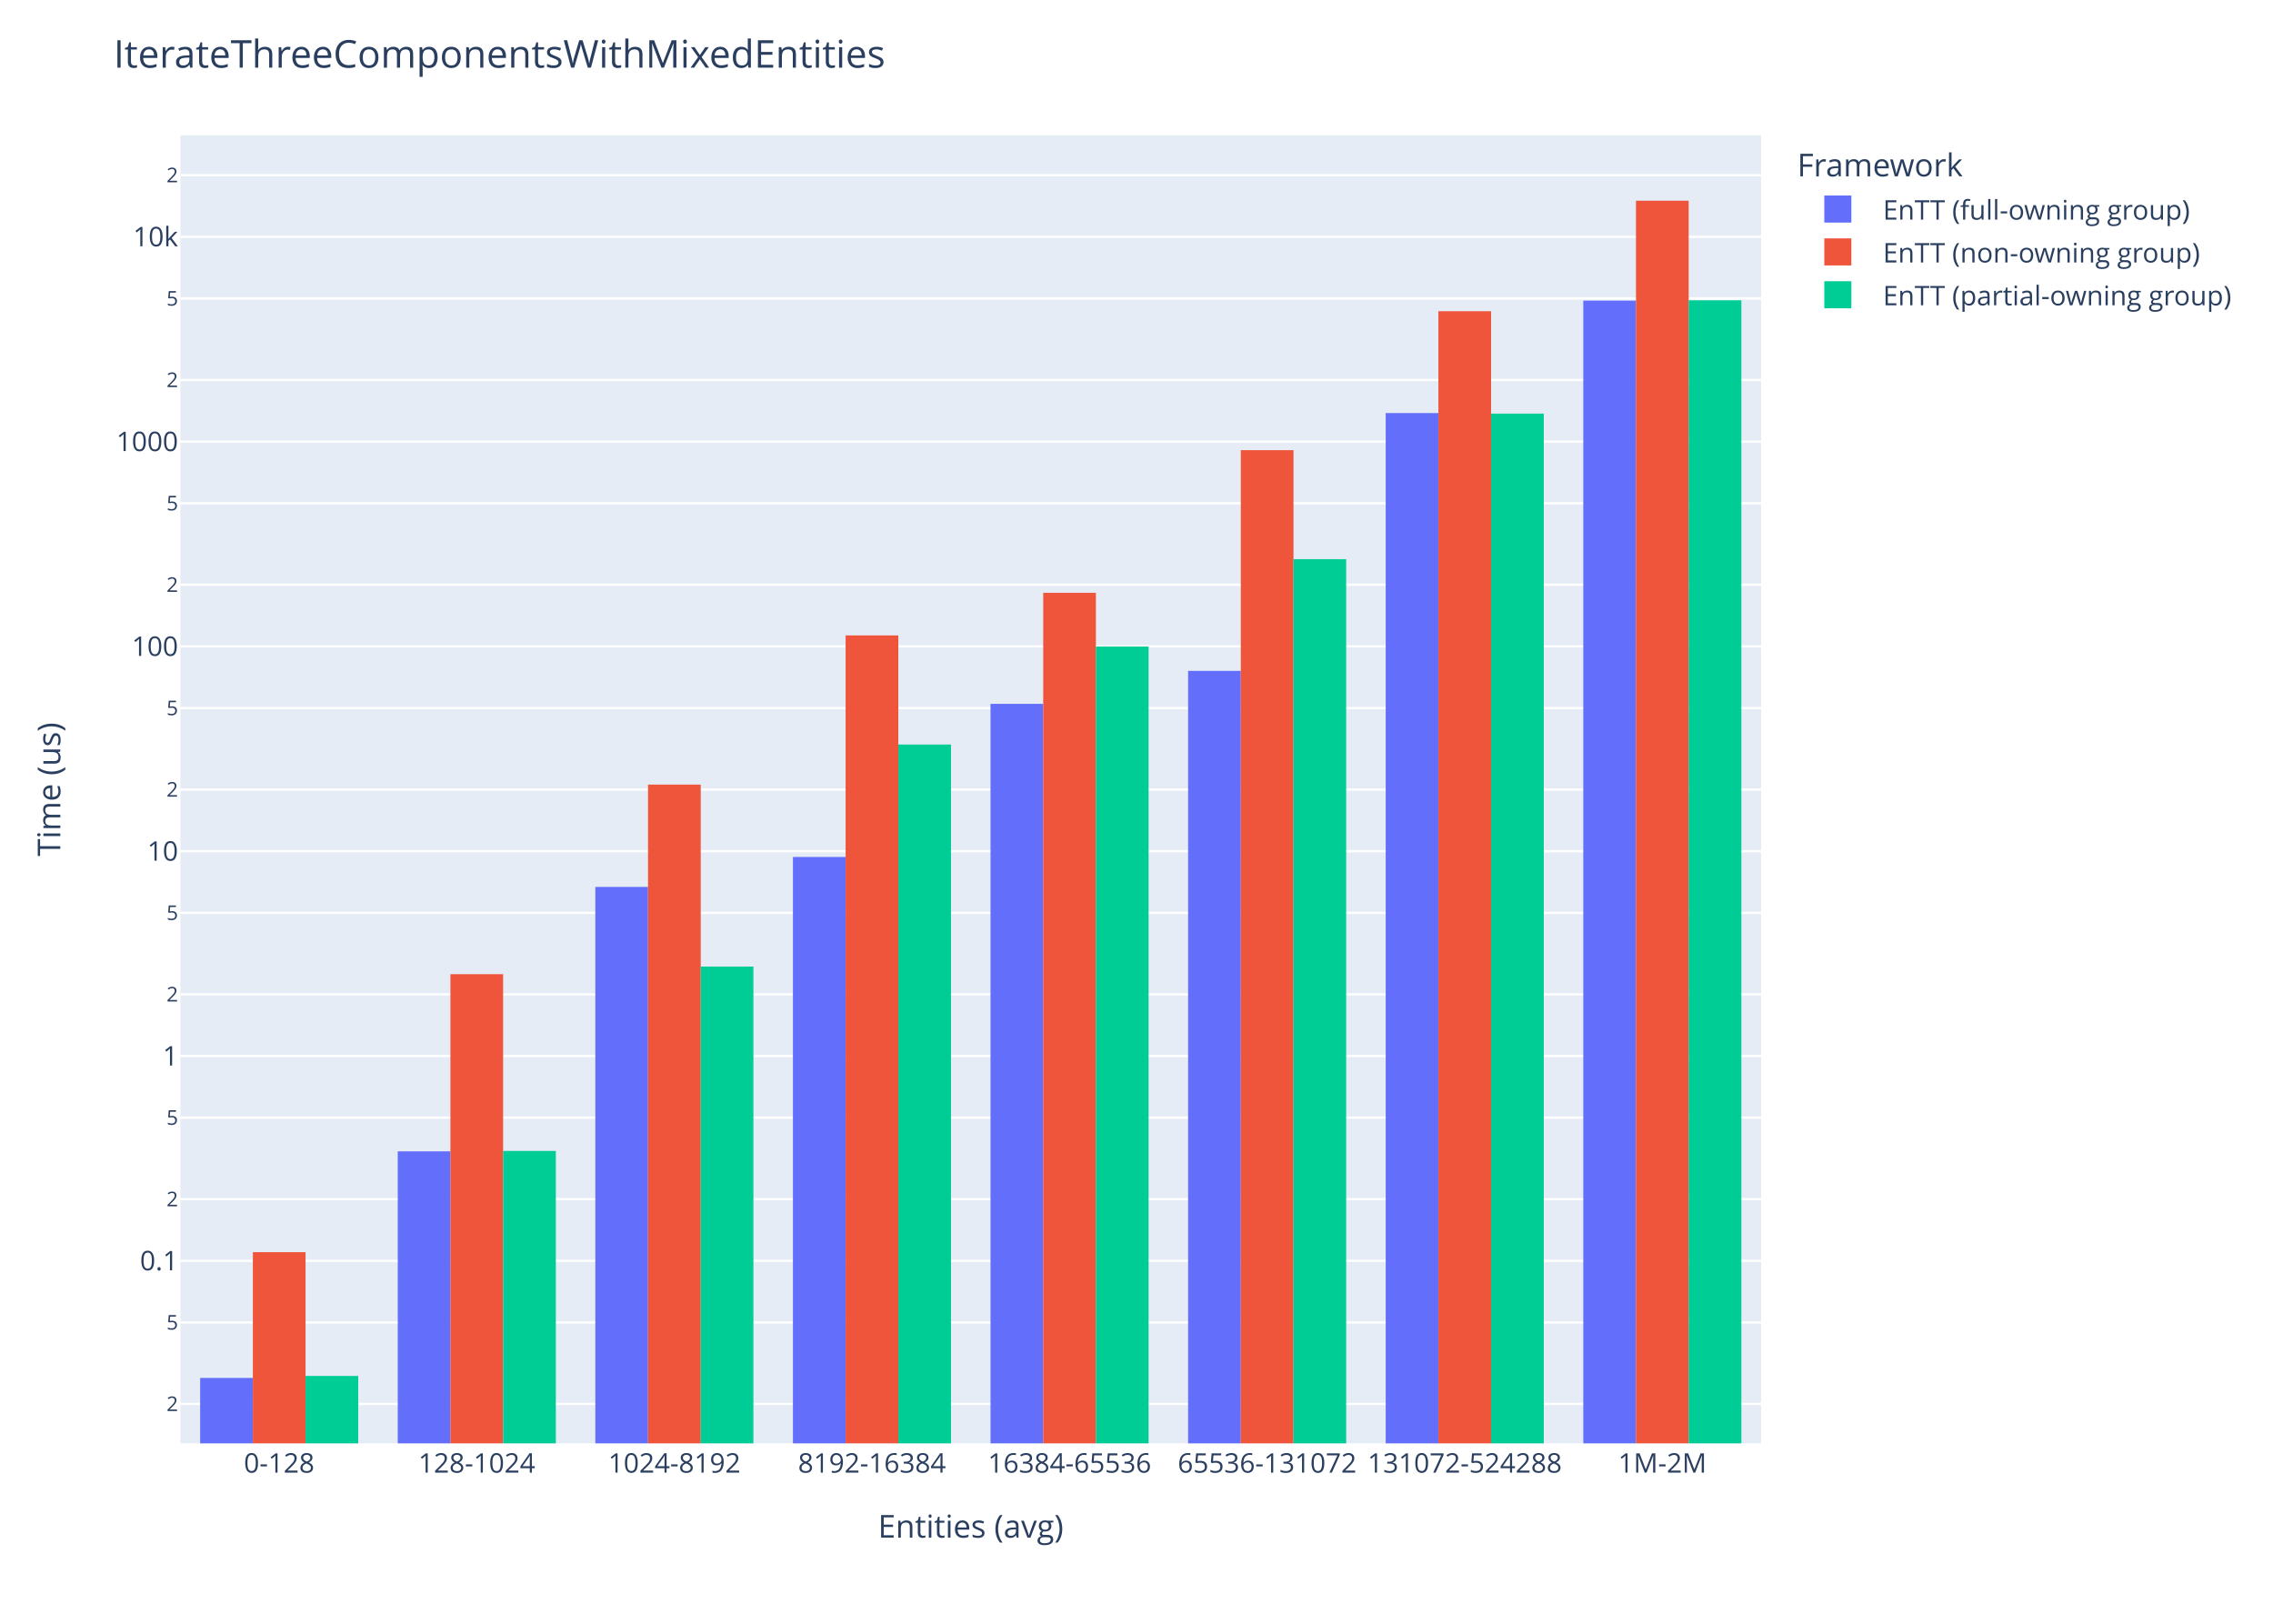
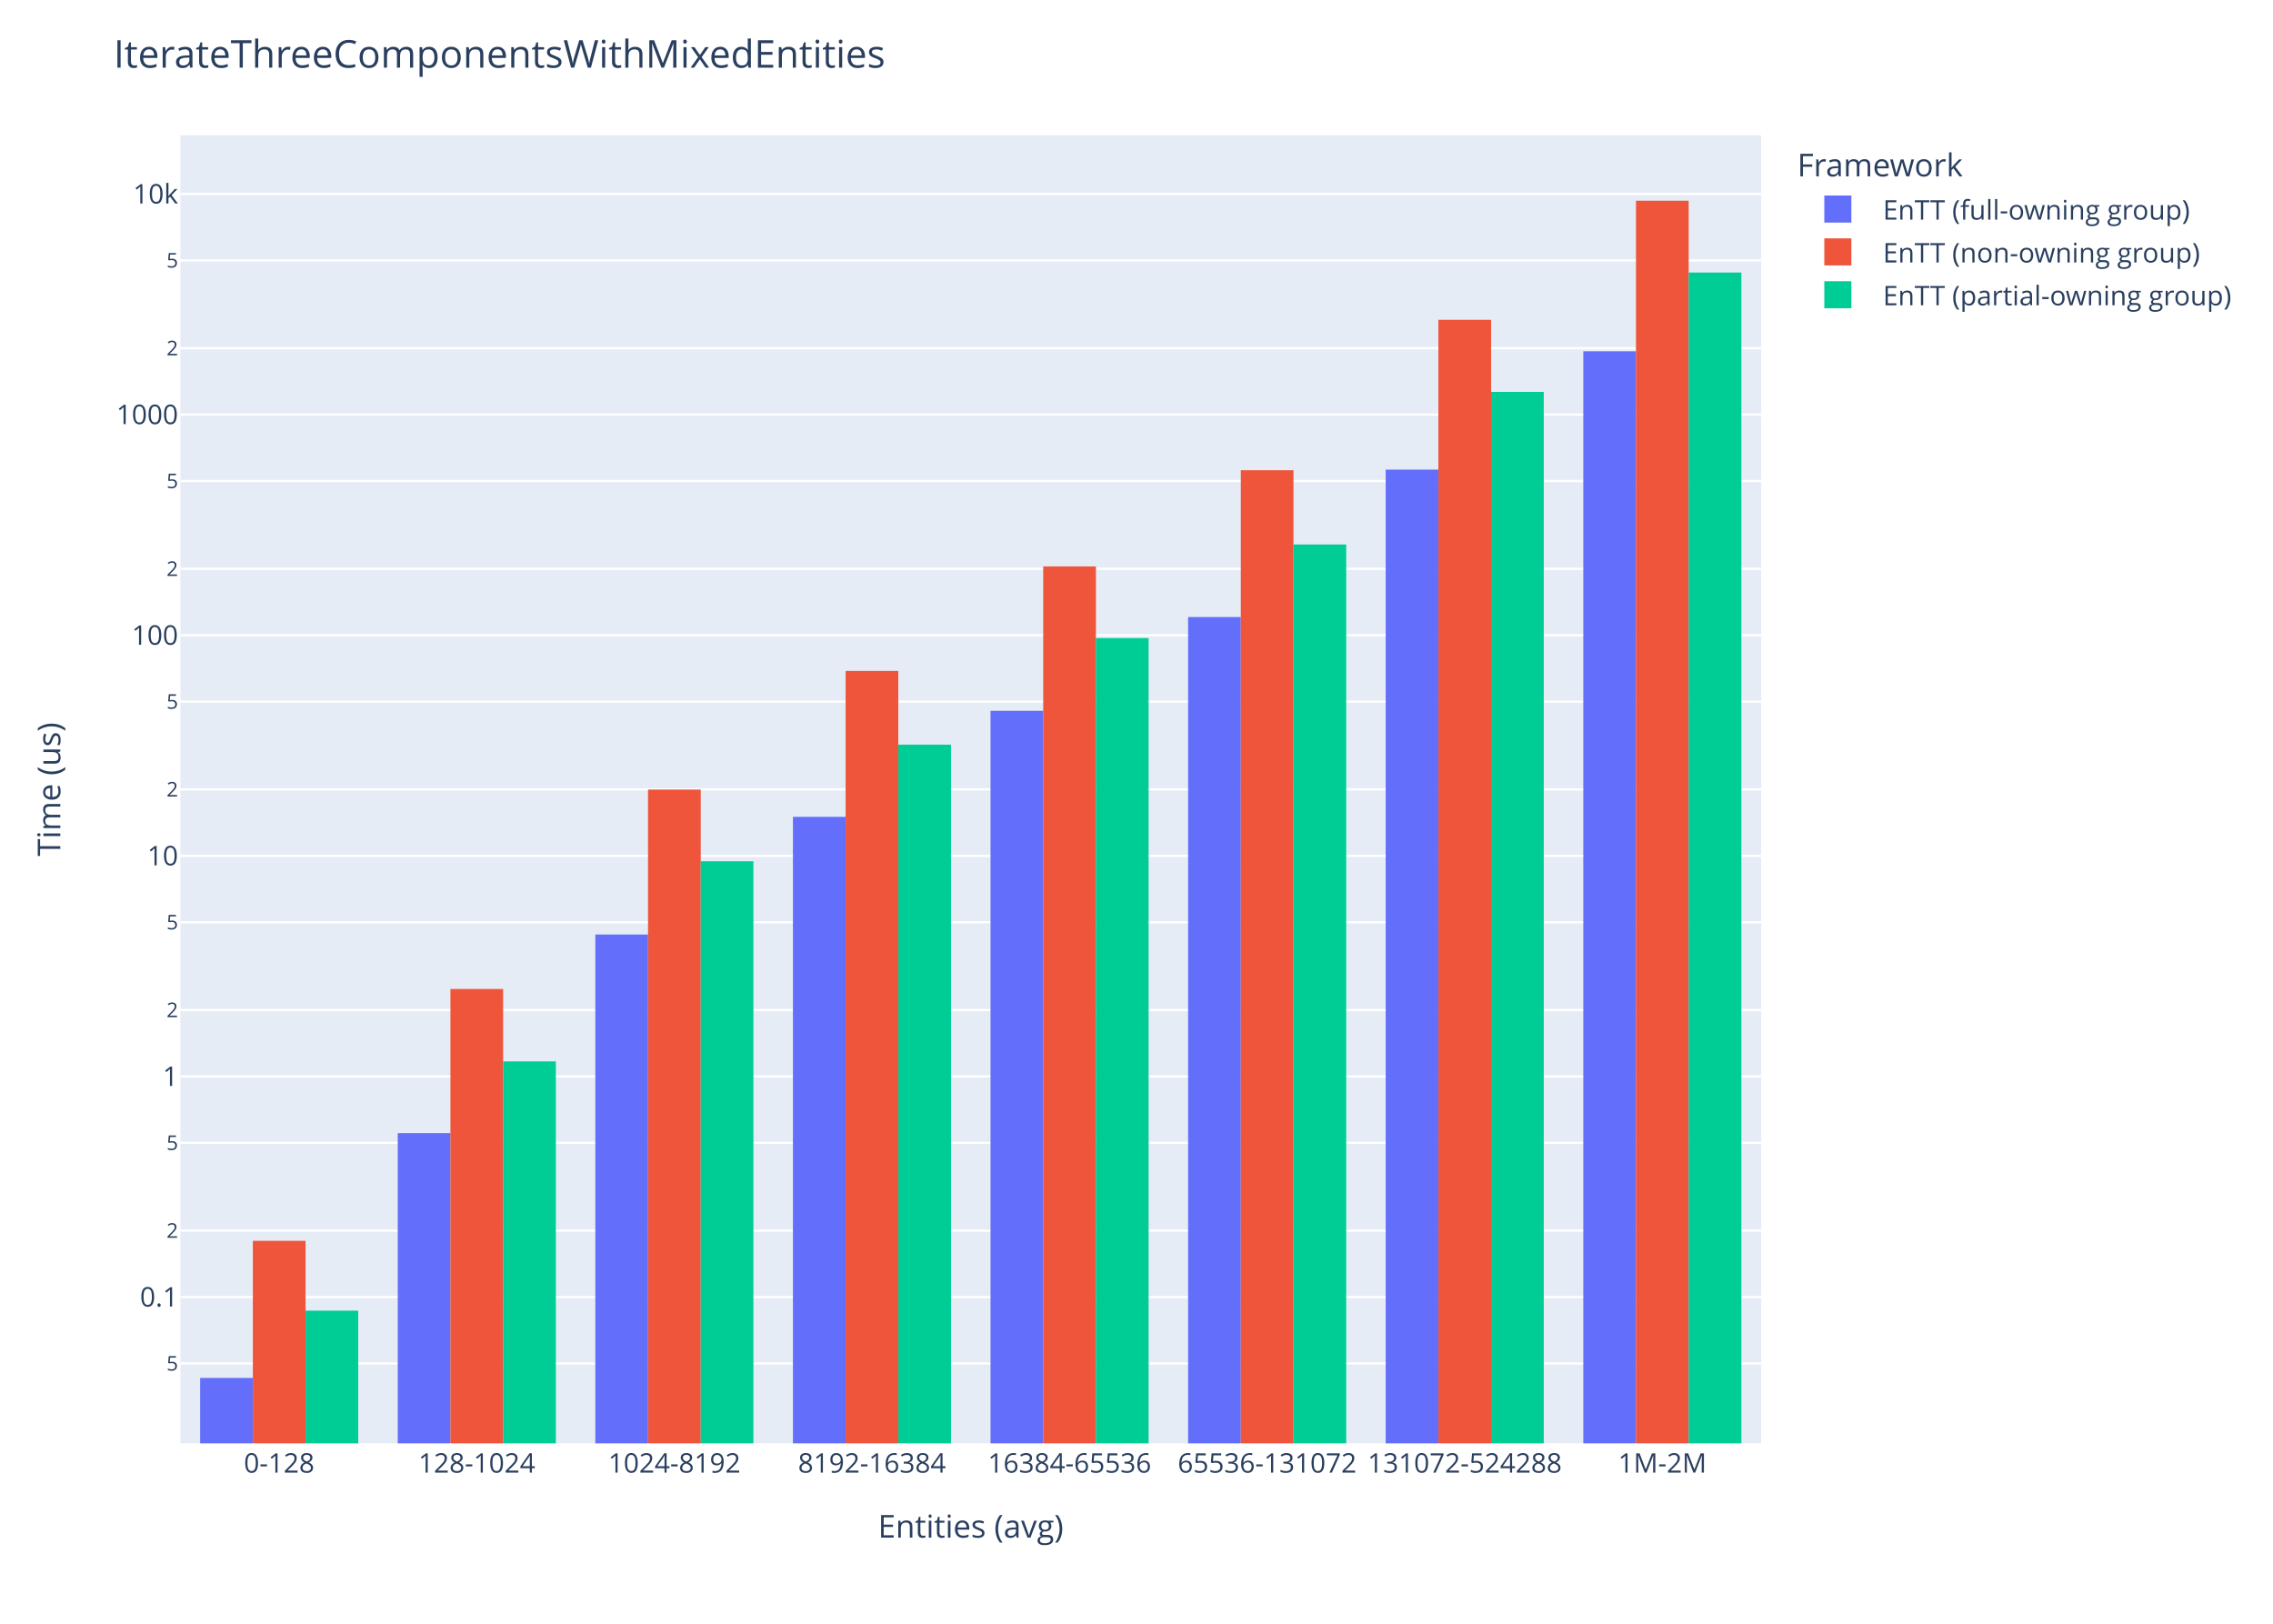
<svg xmlns="http://www.w3.org/2000/svg" class="main-svg" width="1008" height="720" style="" viewBox="0 0 1008 720">
  <rect x="0" y="0" width="1008" height="720" style="fill: rgb(255, 255, 255); fill-opacity: 1;" />
-   <defs id="defs-e907e0">
+   <defs id="defs-be666b">
    <g class="clips">
-       <clipPath id="clipe907e0xyplot" class="plotclip">
+       <clipPath id="clipbe666bxyplot" class="plotclip">
        <rect width="701" height="580" />
      </clipPath>
-       <clipPath class="axesclip" id="clipe907e0x">
+       <clipPath class="axesclip" id="clipbe666bx">
        <rect x="80" y="0" width="701" height="720" />
      </clipPath>
-       <clipPath class="axesclip" id="clipe907e0y">
+       <clipPath class="axesclip" id="clipbe666by">
        <rect x="0" y="60" width="1008" height="580" />
      </clipPath>
-       <clipPath class="axesclip" id="clipe907e0xy">
+       <clipPath class="axesclip" id="clipbe666bxy">
        <rect x="80" y="60" width="701" height="580" />
      </clipPath>
    </g>
    <g class="gradients" />
    <g class="patterns" />
  </defs>
  <g class="bglayer">
    <rect class="bg" x="80" y="60" width="701" height="580" style="fill: rgb(229, 236, 246); fill-opacity: 1; stroke-width: 0;" />
  </g>
  <g class="layer-below">
    <g class="imagelayer" />
    <g class="shapelayer" />
  </g>
  <g class="cartesianlayer">
    <g class="subplot xy">
      <g class="layer-subplot">
        <g class="shapelayer" />
        <g class="imagelayer" />
      </g>
      <g class="minor-gridlayer">
        <g class="x" />
        <g class="y" />
      </g>
      <g class="gridlayer">
        <g class="x" />
        <g class="y">
-           <path class="ygrid crisp" transform="translate(0,622.54)" d="M80,0h701" style="stroke: rgb(255, 255, 255); stroke-opacity: 1; stroke-width: 1px;" />
-           <path class="ygrid crisp" transform="translate(0,586.41)" d="M80,0h701" style="stroke: rgb(255, 255, 255); stroke-opacity: 1; stroke-width: 1px;" />
-           <path class="ygrid crisp" transform="translate(0,559.07)" d="M80,0h701" style="stroke: rgb(255, 255, 255); stroke-opacity: 1; stroke-width: 1px;" />
-           <path class="ygrid crisp" transform="translate(0,531.73)" d="M80,0h701" style="stroke: rgb(255, 255, 255); stroke-opacity: 1; stroke-width: 1px;" />
-           <path class="ygrid crisp" transform="translate(0,495.59)" d="M80,0h701" style="stroke: rgb(255, 255, 255); stroke-opacity: 1; stroke-width: 1px;" />
-           <path class="ygrid crisp" transform="translate(0,468.26)" d="M80,0h701" style="stroke: rgb(255, 255, 255); stroke-opacity: 1; stroke-width: 1px;" />
-           <path class="ygrid crisp" transform="translate(0,440.92)" d="M80,0h701" style="stroke: rgb(255, 255, 255); stroke-opacity: 1; stroke-width: 1px;" />
-           <path class="ygrid crisp" transform="translate(0,404.78)" d="M80,0h701" style="stroke: rgb(255, 255, 255); stroke-opacity: 1; stroke-width: 1px;" />
-           <path class="ygrid crisp" transform="translate(0,377.44)" d="M80,0h701" style="stroke: rgb(255, 255, 255); stroke-opacity: 1; stroke-width: 1px;" />
-           <path class="ygrid crisp" transform="translate(0,350.11)" d="M80,0h701" style="stroke: rgb(255, 255, 255); stroke-opacity: 1; stroke-width: 1px;" />
-           <path class="ygrid crisp" transform="translate(0,313.97)" d="M80,0h701" style="stroke: rgb(255, 255, 255); stroke-opacity: 1; stroke-width: 1px;" />
-           <path class="ygrid crisp" transform="translate(0,286.63)" d="M80,0h701" style="stroke: rgb(255, 255, 255); stroke-opacity: 1; stroke-width: 1px;" />
-           <path class="ygrid crisp" transform="translate(0,259.3)" d="M80,0h701" style="stroke: rgb(255, 255, 255); stroke-opacity: 1; stroke-width: 1px;" />
-           <path class="ygrid crisp" transform="translate(0,223.16)" d="M80,0h701" style="stroke: rgb(255, 255, 255); stroke-opacity: 1; stroke-width: 1px;" />
-           <path class="ygrid crisp" transform="translate(0,195.82)" d="M80,0h701" style="stroke: rgb(255, 255, 255); stroke-opacity: 1; stroke-width: 1px;" />
-           <path class="ygrid crisp" transform="translate(0,168.48)" d="M80,0h701" style="stroke: rgb(255, 255, 255); stroke-opacity: 1; stroke-width: 1px;" />
-           <path class="ygrid crisp" transform="translate(0,132.35)" d="M80,0h701" style="stroke: rgb(255, 255, 255); stroke-opacity: 1; stroke-width: 1px;" />
-           <path class="ygrid crisp" transform="translate(0,105.01)" d="M80,0h701" style="stroke: rgb(255, 255, 255); stroke-opacity: 1; stroke-width: 1px;" />
-           <path class="ygrid crisp" transform="translate(0,77.67)" d="M80,0h701" style="stroke: rgb(255, 255, 255); stroke-opacity: 1; stroke-width: 1px;" />
+           <path class="ygrid crisp" transform="translate(0,604.59)" d="M80,0h701" style="stroke: rgb(255, 255, 255); stroke-opacity: 1; stroke-width: 1px;" />
+           <path class="ygrid crisp" transform="translate(0,575.14)" d="M80,0h701" style="stroke: rgb(255, 255, 255); stroke-opacity: 1; stroke-width: 1px;" />
+           <path class="ygrid crisp" transform="translate(0,545.7)" d="M80,0h701" style="stroke: rgb(255, 255, 255); stroke-opacity: 1; stroke-width: 1px;" />
+           <path class="ygrid crisp" transform="translate(0,506.77)" d="M80,0h701" style="stroke: rgb(255, 255, 255); stroke-opacity: 1; stroke-width: 1px;" />
+           <path class="ygrid crisp" transform="translate(0,477.32)" d="M80,0h701" style="stroke: rgb(255, 255, 255); stroke-opacity: 1; stroke-width: 1px;" />
+           <path class="ygrid crisp" transform="translate(0,447.87)" d="M80,0h701" style="stroke: rgb(255, 255, 255); stroke-opacity: 1; stroke-width: 1px;" />
+           <path class="ygrid crisp" transform="translate(0,408.95)" d="M80,0h701" style="stroke: rgb(255, 255, 255); stroke-opacity: 1; stroke-width: 1px;" />
+           <path class="ygrid crisp" transform="translate(0,379.5)" d="M80,0h701" style="stroke: rgb(255, 255, 255); stroke-opacity: 1; stroke-width: 1px;" />
+           <path class="ygrid crisp" transform="translate(0,350.05)" d="M80,0h701" style="stroke: rgb(255, 255, 255); stroke-opacity: 1; stroke-width: 1px;" />
+           <path class="ygrid crisp" transform="translate(0,311.12)" d="M80,0h701" style="stroke: rgb(255, 255, 255); stroke-opacity: 1; stroke-width: 1px;" />
+           <path class="ygrid crisp" transform="translate(0,281.68)" d="M80,0h701" style="stroke: rgb(255, 255, 255); stroke-opacity: 1; stroke-width: 1px;" />
+           <path class="ygrid crisp" transform="translate(0,252.23)" d="M80,0h701" style="stroke: rgb(255, 255, 255); stroke-opacity: 1; stroke-width: 1px;" />
+           <path class="ygrid crisp" transform="translate(0,213.3)" d="M80,0h701" style="stroke: rgb(255, 255, 255); stroke-opacity: 1; stroke-width: 1px;" />
+           <path class="ygrid crisp" transform="translate(0,183.85)" d="M80,0h701" style="stroke: rgb(255, 255, 255); stroke-opacity: 1; stroke-width: 1px;" />
+           <path class="ygrid crisp" transform="translate(0,154.41)" d="M80,0h701" style="stroke: rgb(255, 255, 255); stroke-opacity: 1; stroke-width: 1px;" />
+           <path class="ygrid crisp" transform="translate(0,115.48)" d="M80,0h701" style="stroke: rgb(255, 255, 255); stroke-opacity: 1; stroke-width: 1px;" />
+           <path class="ygrid crisp" transform="translate(0,86.03)" d="M80,0h701" style="stroke: rgb(255, 255, 255); stroke-opacity: 1; stroke-width: 1px;" />
        </g>
      </g>
      <g class="zerolinelayer" />
      <path class="xlines-below" />
      <path class="ylines-below" />
      <g class="overlines-below" />
      <g class="xaxislayer-below" />
      <g class="yaxislayer-below" />
      <g class="overaxes-below" />
-       <g class="plot" transform="translate(80,60)" clip-path="url(#clipe907e0xyplot)">
+       <g class="plot" transform="translate(80,60)" clip-path="url(#clipbe666bxyplot)">
        <g class="barlayer mlayer">
          <g class="trace bars" style="opacity: 1;">
            <g class="points">
              <g class="point">
                <path d="M8.76,6090V551H32.13V6090Z" style="vector-effect: non-scaling-stroke; opacity: 1; stroke-width: 0px; fill: rgb(99, 110, 250); fill-opacity: 1;" />
              </g>
              <g class="point">
-                 <path d="M96.39,6090V450.53H119.75V6090Z" style="vector-effect: non-scaling-stroke; opacity: 1; stroke-width: 0px; fill: rgb(99, 110, 250); fill-opacity: 1;" />
-               </g>
-               <g class="point">
-                 <path d="M184.01,6090V333.28H207.38V6090Z" style="vector-effect: non-scaling-stroke; opacity: 1; stroke-width: 0px; fill: rgb(99, 110, 250); fill-opacity: 1;" />
-               </g>
-               <g class="point">
-                 <path d="M271.64,6090V320.01H295V6090Z" style="vector-effect: non-scaling-stroke; opacity: 1; stroke-width: 0px; fill: rgb(99, 110, 250); fill-opacity: 1;" />
-               </g>
-               <g class="point">
-                 <path d="M359.26,6090V252.11H382.63V6090Z" style="vector-effect: non-scaling-stroke; opacity: 1; stroke-width: 0px; fill: rgb(99, 110, 250); fill-opacity: 1;" />
-               </g>
-               <g class="point">
-                 <path d="M446.89,6090V237.47H470.25V6090Z" style="vector-effect: non-scaling-stroke; opacity: 1; stroke-width: 0px; fill: rgb(99, 110, 250); fill-opacity: 1;" />
-               </g>
-               <g class="point">
-                 <path d="M534.51,6090V123.16H557.88V6090Z" style="vector-effect: non-scaling-stroke; opacity: 1; stroke-width: 0px; fill: rgb(99, 110, 250); fill-opacity: 1;" />
-               </g>
-               <g class="point">
-                 <path d="M622.14,6090V73.3H645.5V6090Z" style="vector-effect: non-scaling-stroke; opacity: 1; stroke-width: 0px; fill: rgb(99, 110, 250); fill-opacity: 1;" />
+                 <path d="M96.39,6090V442.44H119.75V6090Z" style="vector-effect: non-scaling-stroke; opacity: 1; stroke-width: 0px; fill: rgb(99, 110, 250); fill-opacity: 1;" />
+               </g>
+               <g class="point">
+                 <path d="M184.01,6090V354.38H207.38V6090Z" style="vector-effect: non-scaling-stroke; opacity: 1; stroke-width: 0px; fill: rgb(99, 110, 250); fill-opacity: 1;" />
+               </g>
+               <g class="point">
+                 <path d="M271.64,6090V302.2H295V6090Z" style="vector-effect: non-scaling-stroke; opacity: 1; stroke-width: 0px; fill: rgb(99, 110, 250); fill-opacity: 1;" />
+               </g>
+               <g class="point">
+                 <path d="M359.26,6090V255.19H382.63V6090Z" style="vector-effect: non-scaling-stroke; opacity: 1; stroke-width: 0px; fill: rgb(99, 110, 250); fill-opacity: 1;" />
+               </g>
+               <g class="point">
+                 <path d="M446.89,6090V213.61H470.25V6090Z" style="vector-effect: non-scaling-stroke; opacity: 1; stroke-width: 0px; fill: rgb(99, 110, 250); fill-opacity: 1;" />
+               </g>
+               <g class="point">
+                 <path d="M534.51,6090V148.23H557.88V6090Z" style="vector-effect: non-scaling-stroke; opacity: 1; stroke-width: 0px; fill: rgb(99, 110, 250); fill-opacity: 1;" />
+               </g>
+               <g class="point">
+                 <path d="M622.14,6090V95.78H645.5V6090Z" style="vector-effect: non-scaling-stroke; opacity: 1; stroke-width: 0px; fill: rgb(99, 110, 250); fill-opacity: 1;" />
              </g>
            </g>
          </g>
          <g class="trace bars" style="opacity: 1;">
            <g class="points">
              <g class="point">
-                 <path d="M32.13,6090V495.24H55.5V6090Z" style="vector-effect: non-scaling-stroke; opacity: 1; stroke-width: 0px; fill: rgb(239, 85, 59); fill-opacity: 1;" />
-               </g>
-               <g class="point">
-                 <path d="M119.75,6090V371.96H143.12V6090Z" style="vector-effect: non-scaling-stroke; opacity: 1; stroke-width: 0px; fill: rgb(239, 85, 59); fill-opacity: 1;" />
-               </g>
-               <g class="point">
-                 <path d="M207.38,6090V287.9H230.75V6090Z" style="vector-effect: non-scaling-stroke; opacity: 1; stroke-width: 0px; fill: rgb(239, 85, 59); fill-opacity: 1;" />
-               </g>
-               <g class="point">
-                 <path d="M295,6090V221.76H318.37V6090Z" style="vector-effect: non-scaling-stroke; opacity: 1; stroke-width: 0px; fill: rgb(239, 85, 59); fill-opacity: 1;" />
-               </g>
-               <g class="point">
-                 <path d="M382.63,6090V202.87H406V6090Z" style="vector-effect: non-scaling-stroke; opacity: 1; stroke-width: 0px; fill: rgb(239, 85, 59); fill-opacity: 1;" />
-               </g>
-               <g class="point">
-                 <path d="M470.25,6090V139.62H493.62V6090Z" style="vector-effect: non-scaling-stroke; opacity: 1; stroke-width: 0px; fill: rgb(239, 85, 59); fill-opacity: 1;" />
-               </g>
-               <g class="point">
-                 <path d="M557.88,6090V78H581.25V6090Z" style="vector-effect: non-scaling-stroke; opacity: 1; stroke-width: 0px; fill: rgb(239, 85, 59); fill-opacity: 1;" />
+                 <path d="M32.13,6090V490.22H55.5V6090Z" style="vector-effect: non-scaling-stroke; opacity: 1; stroke-width: 0px; fill: rgb(239, 85, 59); fill-opacity: 1;" />
+               </g>
+               <g class="point">
+                 <path d="M119.75,6090V378.54H143.12V6090Z" style="vector-effect: non-scaling-stroke; opacity: 1; stroke-width: 0px; fill: rgb(239, 85, 59); fill-opacity: 1;" />
+               </g>
+               <g class="point">
+                 <path d="M207.38,6090V290.1H230.75V6090Z" style="vector-effect: non-scaling-stroke; opacity: 1; stroke-width: 0px; fill: rgb(239, 85, 59); fill-opacity: 1;" />
+               </g>
+               <g class="point">
+                 <path d="M295,6090V237.52H318.37V6090Z" style="vector-effect: non-scaling-stroke; opacity: 1; stroke-width: 0px; fill: rgb(239, 85, 59); fill-opacity: 1;" />
+               </g>
+               <g class="point">
+                 <path d="M382.63,6090V191.16H406V6090Z" style="vector-effect: non-scaling-stroke; opacity: 1; stroke-width: 0px; fill: rgb(239, 85, 59); fill-opacity: 1;" />
+               </g>
+               <g class="point">
+                 <path d="M470.25,6090V148.5H493.62V6090Z" style="vector-effect: non-scaling-stroke; opacity: 1; stroke-width: 0px; fill: rgb(239, 85, 59); fill-opacity: 1;" />
+               </g>
+               <g class="point">
+                 <path d="M557.88,6090V81.81H581.25V6090Z" style="vector-effect: non-scaling-stroke; opacity: 1; stroke-width: 0px; fill: rgb(239, 85, 59); fill-opacity: 1;" />
              </g>
              <g class="point">
                <path d="M645.5,6090V29H668.87V6090Z" style="vector-effect: non-scaling-stroke; opacity: 1; stroke-width: 0px; fill: rgb(239, 85, 59); fill-opacity: 1;" />
              </g>
            </g>
          </g>
          <g class="trace bars" style="opacity: 1;">
            <g class="points">
              <g class="point">
-                 <path d="M55.5,6090V550.13H78.86V6090Z" style="vector-effect: non-scaling-stroke; opacity: 1; stroke-width: 0px; fill: rgb(0, 204, 150); fill-opacity: 1;" />
-               </g>
-               <g class="point">
-                 <path d="M143.12,6090V450.34H166.49V6090Z" style="vector-effect: non-scaling-stroke; opacity: 1; stroke-width: 0px; fill: rgb(0, 204, 150); fill-opacity: 1;" />
-               </g>
-               <g class="point">
-                 <path d="M230.75,6090V368.59H254.11V6090Z" style="vector-effect: non-scaling-stroke; opacity: 1; stroke-width: 0px; fill: rgb(0, 204, 150); fill-opacity: 1;" />
-               </g>
-               <g class="point">
-                 <path d="M318.37,6090V270.14H341.74V6090Z" style="vector-effect: non-scaling-stroke; opacity: 1; stroke-width: 0px; fill: rgb(0, 204, 150); fill-opacity: 1;" />
-               </g>
-               <g class="point">
-                 <path d="M406,6090V226.69H429.36V6090Z" style="vector-effect: non-scaling-stroke; opacity: 1; stroke-width: 0px; fill: rgb(0, 204, 150); fill-opacity: 1;" />
-               </g>
-               <g class="point">
-                 <path d="M493.62,6090V187.93H516.99V6090Z" style="vector-effect: non-scaling-stroke; opacity: 1; stroke-width: 0px; fill: rgb(0, 204, 150); fill-opacity: 1;" />
-               </g>
-               <g class="point">
-                 <path d="M581.25,6090V123.39H604.61V6090Z" style="vector-effect: non-scaling-stroke; opacity: 1; stroke-width: 0px; fill: rgb(0, 204, 150); fill-opacity: 1;" />
-               </g>
-               <g class="point">
-                 <path d="M668.87,6090V73.15H692.24V6090Z" style="vector-effect: non-scaling-stroke; opacity: 1; stroke-width: 0px; fill: rgb(0, 204, 150); fill-opacity: 1;" />
+                 <path d="M55.5,6090V521.16H78.86V6090Z" style="vector-effect: non-scaling-stroke; opacity: 1; stroke-width: 0px; fill: rgb(0, 204, 150); fill-opacity: 1;" />
+               </g>
+               <g class="point">
+                 <path d="M143.12,6090V410.63H166.49V6090Z" style="vector-effect: non-scaling-stroke; opacity: 1; stroke-width: 0px; fill: rgb(0, 204, 150); fill-opacity: 1;" />
+               </g>
+               <g class="point">
+                 <path d="M230.75,6090V321.9H254.11V6090Z" style="vector-effect: non-scaling-stroke; opacity: 1; stroke-width: 0px; fill: rgb(0, 204, 150); fill-opacity: 1;" />
+               </g>
+               <g class="point">
+                 <path d="M318.37,6090V270.19H341.74V6090Z" style="vector-effect: non-scaling-stroke; opacity: 1; stroke-width: 0px; fill: rgb(0, 204, 150); fill-opacity: 1;" />
+               </g>
+               <g class="point">
+                 <path d="M406,6090V222.94H429.36V6090Z" style="vector-effect: non-scaling-stroke; opacity: 1; stroke-width: 0px; fill: rgb(0, 204, 150); fill-opacity: 1;" />
+               </g>
+               <g class="point">
+                 <path d="M493.62,6090V181.43H516.99V6090Z" style="vector-effect: non-scaling-stroke; opacity: 1; stroke-width: 0px; fill: rgb(0, 204, 150); fill-opacity: 1;" />
+               </g>
+               <g class="point">
+                 <path d="M581.25,6090V113.77H604.61V6090Z" style="vector-effect: non-scaling-stroke; opacity: 1; stroke-width: 0px; fill: rgb(0, 204, 150); fill-opacity: 1;" />
+               </g>
+               <g class="point">
+                 <path d="M668.87,6090V60.86H692.24V6090Z" style="vector-effect: non-scaling-stroke; opacity: 1; stroke-width: 0px; fill: rgb(0, 204, 150); fill-opacity: 1;" />
              </g>
            </g>
          </g>
        </g>
      </g>
      <g class="overplot" />
      <path class="xlines-above crisp" d="M0,0" style="fill: none;" />
      <path class="ylines-above crisp" d="M0,0" style="fill: none;" />
      <g class="overlines-above" />
      <g class="xaxislayer-above">
        <g class="xtick">
          <text text-anchor="middle" x="0" y="653" transform="translate(123.81,0)" style="font-family: 'Open Sans', verdana, arial, sans-serif; font-size: 12px; fill: rgb(42, 63, 95); fill-opacity: 1; white-space: pre; opacity: 1;">0-128</text>
        </g>
        <g class="xtick">
          <text text-anchor="middle" x="0" y="653" transform="translate(211.44,0)" style="font-family: 'Open Sans', verdana, arial, sans-serif; font-size: 12px; fill: rgb(42, 63, 95); fill-opacity: 1; white-space: pre; opacity: 1;">128-1024</text>
        </g>
        <g class="xtick">
          <text text-anchor="middle" x="0" y="653" transform="translate(299.06,0)" style="font-family: 'Open Sans', verdana, arial, sans-serif; font-size: 12px; fill: rgb(42, 63, 95); fill-opacity: 1; white-space: pre; opacity: 1;">1024-8192</text>
        </g>
        <g class="xtick">
          <text text-anchor="middle" x="0" y="653" transform="translate(386.69,0)" style="font-family: 'Open Sans', verdana, arial, sans-serif; font-size: 12px; fill: rgb(42, 63, 95); fill-opacity: 1; white-space: pre; opacity: 1;">8192-16384</text>
        </g>
        <g class="xtick">
          <text text-anchor="middle" x="0" y="653" transform="translate(474.31,0)" style="font-family: 'Open Sans', verdana, arial, sans-serif; font-size: 12px; fill: rgb(42, 63, 95); fill-opacity: 1; white-space: pre; opacity: 1;">16384-65536</text>
        </g>
        <g class="xtick">
          <text text-anchor="middle" x="0" y="653" transform="translate(561.94,0)" style="font-family: 'Open Sans', verdana, arial, sans-serif; font-size: 12px; fill: rgb(42, 63, 95); fill-opacity: 1; white-space: pre; opacity: 1;">65536-131072</text>
        </g>
        <g class="xtick">
          <text text-anchor="middle" x="0" y="653" transform="translate(649.56,0)" style="font-family: 'Open Sans', verdana, arial, sans-serif; font-size: 12px; fill: rgb(42, 63, 95); fill-opacity: 1; white-space: pre; opacity: 1;">131072-524288</text>
        </g>
        <g class="xtick">
          <text text-anchor="middle" x="0" y="653" transform="translate(737.19,0)" style="font-family: 'Open Sans', verdana, arial, sans-serif; font-size: 12px; fill: rgb(42, 63, 95); fill-opacity: 1; white-space: pre; opacity: 1;">1M-2M</text>
        </g>
      </g>
      <g class="yaxislayer-above">
        <g class="ytick">
-           <text text-anchor="end" x="79" y="3.15" transform="translate(0,622.54)" style="font-family: 'Open Sans', verdana, arial, sans-serif; font-size: 9px; fill: rgb(42, 63, 95); fill-opacity: 1; white-space: pre; opacity: 1;">2</text>
-         </g>
-         <g class="ytick">
-           <text text-anchor="end" x="79" y="3.15" style="font-family: 'Open Sans', verdana, arial, sans-serif; font-size: 9px; fill: rgb(42, 63, 95); fill-opacity: 1; white-space: pre; opacity: 1;" transform="translate(0,586.41)">5</text>
-         </g>
-         <g class="ytick">
-           <text text-anchor="end" x="79" y="4.2" style="font-family: 'Open Sans', verdana, arial, sans-serif; font-size: 12px; fill: rgb(42, 63, 95); fill-opacity: 1; white-space: pre; opacity: 1;" transform="translate(0,559.07)">0.1</text>
-         </g>
-         <g class="ytick">
-           <text text-anchor="end" x="79" y="3.15" style="font-family: 'Open Sans', verdana, arial, sans-serif; font-size: 9px; fill: rgb(42, 63, 95); fill-opacity: 1; white-space: pre; opacity: 1;" transform="translate(0,531.73)">2</text>
-         </g>
-         <g class="ytick">
-           <text text-anchor="end" x="79" y="3.15" style="font-family: 'Open Sans', verdana, arial, sans-serif; font-size: 9px; fill: rgb(42, 63, 95); fill-opacity: 1; white-space: pre; opacity: 1;" transform="translate(0,495.59)">5</text>
-         </g>
-         <g class="ytick">
-           <text text-anchor="end" x="79" y="4.2" style="font-family: 'Open Sans', verdana, arial, sans-serif; font-size: 12px; fill: rgb(42, 63, 95); fill-opacity: 1; white-space: pre; opacity: 1;" transform="translate(0,468.26)">1</text>
-         </g>
-         <g class="ytick">
-           <text text-anchor="end" x="79" y="3.15" style="font-family: 'Open Sans', verdana, arial, sans-serif; font-size: 9px; fill: rgb(42, 63, 95); fill-opacity: 1; white-space: pre; opacity: 1;" transform="translate(0,440.92)">2</text>
-         </g>
-         <g class="ytick">
-           <text text-anchor="end" x="79" y="3.15" style="font-family: 'Open Sans', verdana, arial, sans-serif; font-size: 9px; fill: rgb(42, 63, 95); fill-opacity: 1; white-space: pre; opacity: 1;" transform="translate(0,404.78)">5</text>
-         </g>
-         <g class="ytick">
-           <text text-anchor="end" x="79" y="4.2" style="font-family: 'Open Sans', verdana, arial, sans-serif; font-size: 12px; fill: rgb(42, 63, 95); fill-opacity: 1; white-space: pre; opacity: 1;" transform="translate(0,377.44)">10</text>
-         </g>
-         <g class="ytick">
-           <text text-anchor="end" x="79" y="3.15" style="font-family: 'Open Sans', verdana, arial, sans-serif; font-size: 9px; fill: rgb(42, 63, 95); fill-opacity: 1; white-space: pre; opacity: 1;" transform="translate(0,350.11)">2</text>
-         </g>
-         <g class="ytick">
-           <text text-anchor="end" x="79" y="3.15" style="font-family: 'Open Sans', verdana, arial, sans-serif; font-size: 9px; fill: rgb(42, 63, 95); fill-opacity: 1; white-space: pre; opacity: 1;" transform="translate(0,313.97)">5</text>
-         </g>
-         <g class="ytick">
-           <text text-anchor="end" x="79" y="4.2" style="font-family: 'Open Sans', verdana, arial, sans-serif; font-size: 12px; fill: rgb(42, 63, 95); fill-opacity: 1; white-space: pre; opacity: 1;" transform="translate(0,286.63)">100</text>
-         </g>
-         <g class="ytick">
-           <text text-anchor="end" x="79" y="3.15" style="font-family: 'Open Sans', verdana, arial, sans-serif; font-size: 9px; fill: rgb(42, 63, 95); fill-opacity: 1; white-space: pre; opacity: 1;" transform="translate(0,259.3)">2</text>
-         </g>
-         <g class="ytick">
-           <text text-anchor="end" x="79" y="3.15" style="font-family: 'Open Sans', verdana, arial, sans-serif; font-size: 9px; fill: rgb(42, 63, 95); fill-opacity: 1; white-space: pre; opacity: 1;" transform="translate(0,223.16)">5</text>
-         </g>
-         <g class="ytick">
-           <text text-anchor="end" x="79" y="4.2" style="font-family: 'Open Sans', verdana, arial, sans-serif; font-size: 12px; fill: rgb(42, 63, 95); fill-opacity: 1; white-space: pre; opacity: 1;" transform="translate(0,195.82)">1000</text>
-         </g>
-         <g class="ytick">
-           <text text-anchor="end" x="79" y="3.15" style="font-family: 'Open Sans', verdana, arial, sans-serif; font-size: 9px; fill: rgb(42, 63, 95); fill-opacity: 1; white-space: pre; opacity: 1;" transform="translate(0,168.48)">2</text>
-         </g>
-         <g class="ytick">
-           <text text-anchor="end" x="79" y="3.15" style="font-family: 'Open Sans', verdana, arial, sans-serif; font-size: 9px; fill: rgb(42, 63, 95); fill-opacity: 1; white-space: pre; opacity: 1;" transform="translate(0,132.35)">5</text>
-         </g>
-         <g class="ytick">
-           <text text-anchor="end" x="79" y="4.2" style="font-family: 'Open Sans', verdana, arial, sans-serif; font-size: 12px; fill: rgb(42, 63, 95); fill-opacity: 1; white-space: pre; opacity: 1;" transform="translate(0,105.01)">10k</text>
-         </g>
-         <g class="ytick">
-           <text text-anchor="end" x="79" y="3.15" style="font-family: 'Open Sans', verdana, arial, sans-serif; font-size: 9px; fill: rgb(42, 63, 95); fill-opacity: 1; white-space: pre; opacity: 1;" transform="translate(0,77.67)">2</text>
+           <text text-anchor="end" x="79" y="3.15" transform="translate(0,604.59)" style="font-family: 'Open Sans', verdana, arial, sans-serif; font-size: 9px; fill: rgb(42, 63, 95); fill-opacity: 1; white-space: pre; opacity: 1;">5</text>
+         </g>
+         <g class="ytick">
+           <text text-anchor="end" x="79" y="4.2" style="font-family: 'Open Sans', verdana, arial, sans-serif; font-size: 12px; fill: rgb(42, 63, 95); fill-opacity: 1; white-space: pre; opacity: 1;" transform="translate(0,575.14)">0.1</text>
+         </g>
+         <g class="ytick">
+           <text text-anchor="end" x="79" y="3.15" style="font-family: 'Open Sans', verdana, arial, sans-serif; font-size: 9px; fill: rgb(42, 63, 95); fill-opacity: 1; white-space: pre; opacity: 1;" transform="translate(0,545.7)">2</text>
+         </g>
+         <g class="ytick">
+           <text text-anchor="end" x="79" y="3.15" style="font-family: 'Open Sans', verdana, arial, sans-serif; font-size: 9px; fill: rgb(42, 63, 95); fill-opacity: 1; white-space: pre; opacity: 1;" transform="translate(0,506.77)">5</text>
+         </g>
+         <g class="ytick">
+           <text text-anchor="end" x="79" y="4.2" style="font-family: 'Open Sans', verdana, arial, sans-serif; font-size: 12px; fill: rgb(42, 63, 95); fill-opacity: 1; white-space: pre; opacity: 1;" transform="translate(0,477.32)">1</text>
+         </g>
+         <g class="ytick">
+           <text text-anchor="end" x="79" y="3.15" style="font-family: 'Open Sans', verdana, arial, sans-serif; font-size: 9px; fill: rgb(42, 63, 95); fill-opacity: 1; white-space: pre; opacity: 1;" transform="translate(0,447.87)">2</text>
+         </g>
+         <g class="ytick">
+           <text text-anchor="end" x="79" y="3.15" style="font-family: 'Open Sans', verdana, arial, sans-serif; font-size: 9px; fill: rgb(42, 63, 95); fill-opacity: 1; white-space: pre; opacity: 1;" transform="translate(0,408.95)">5</text>
+         </g>
+         <g class="ytick">
+           <text text-anchor="end" x="79" y="4.2" style="font-family: 'Open Sans', verdana, arial, sans-serif; font-size: 12px; fill: rgb(42, 63, 95); fill-opacity: 1; white-space: pre; opacity: 1;" transform="translate(0,379.5)">10</text>
+         </g>
+         <g class="ytick">
+           <text text-anchor="end" x="79" y="3.15" style="font-family: 'Open Sans', verdana, arial, sans-serif; font-size: 9px; fill: rgb(42, 63, 95); fill-opacity: 1; white-space: pre; opacity: 1;" transform="translate(0,350.05)">2</text>
+         </g>
+         <g class="ytick">
+           <text text-anchor="end" x="79" y="3.15" style="font-family: 'Open Sans', verdana, arial, sans-serif; font-size: 9px; fill: rgb(42, 63, 95); fill-opacity: 1; white-space: pre; opacity: 1;" transform="translate(0,311.12)">5</text>
+         </g>
+         <g class="ytick">
+           <text text-anchor="end" x="79" y="4.2" style="font-family: 'Open Sans', verdana, arial, sans-serif; font-size: 12px; fill: rgb(42, 63, 95); fill-opacity: 1; white-space: pre; opacity: 1;" transform="translate(0,281.68)">100</text>
+         </g>
+         <g class="ytick">
+           <text text-anchor="end" x="79" y="3.15" style="font-family: 'Open Sans', verdana, arial, sans-serif; font-size: 9px; fill: rgb(42, 63, 95); fill-opacity: 1; white-space: pre; opacity: 1;" transform="translate(0,252.23)">2</text>
+         </g>
+         <g class="ytick">
+           <text text-anchor="end" x="79" y="3.15" style="font-family: 'Open Sans', verdana, arial, sans-serif; font-size: 9px; fill: rgb(42, 63, 95); fill-opacity: 1; white-space: pre; opacity: 1;" transform="translate(0,213.3)">5</text>
+         </g>
+         <g class="ytick">
+           <text text-anchor="end" x="79" y="4.2" style="font-family: 'Open Sans', verdana, arial, sans-serif; font-size: 12px; fill: rgb(42, 63, 95); fill-opacity: 1; white-space: pre; opacity: 1;" transform="translate(0,183.85)">1000</text>
+         </g>
+         <g class="ytick">
+           <text text-anchor="end" x="79" y="3.15" style="font-family: 'Open Sans', verdana, arial, sans-serif; font-size: 9px; fill: rgb(42, 63, 95); fill-opacity: 1; white-space: pre; opacity: 1;" transform="translate(0,154.41)">2</text>
+         </g>
+         <g class="ytick">
+           <text text-anchor="end" x="79" y="3.15" style="font-family: 'Open Sans', verdana, arial, sans-serif; font-size: 9px; fill: rgb(42, 63, 95); fill-opacity: 1; white-space: pre; opacity: 1;" transform="translate(0,115.48)">5</text>
+         </g>
+         <g class="ytick">
+           <text text-anchor="end" x="79" y="4.2" style="font-family: 'Open Sans', verdana, arial, sans-serif; font-size: 12px; fill: rgb(42, 63, 95); fill-opacity: 1; white-space: pre; opacity: 1;" transform="translate(0,86.03)">10k</text>
        </g>
      </g>
      <g class="overaxes-above" />
    </g>
  </g>
  <g class="polarlayer" />
  <g class="smithlayer" />
  <g class="ternarylayer" />
  <g class="geolayer" />
  <g class="funnelarealayer" />
  <g class="pielayer" />
  <g class="iciclelayer" />
  <g class="treemaplayer" />
  <g class="sunburstlayer" />
  <g class="glimages" />
-   <defs id="topdefs-e907e0">
+   <defs id="topdefs-be666b">
    <g class="clips" />
-     <clipPath id="legende907e0">
+     <clipPath id="legendbe666b">
      <rect width="201" height="86" x="0" y="0" />
    </clipPath>
  </defs>
  <g class="layer-above">
    <g class="imagelayer" />
    <g class="shapelayer" />
  </g>
  <g class="infolayer">
    <g class="legend" pointer-events="all" transform="translate(795.02,60)">
      <rect class="bg" shape-rendering="crispEdges" width="201" height="86" x="0" y="0" style="stroke: rgb(68, 68, 68); stroke-opacity: 1; fill: rgb(255, 255, 255); fill-opacity: 1; stroke-width: 0px;" />
-       <g class="scrollbox" transform="" clip-path="url(#legende907e0)">
+       <g class="scrollbox" transform="" clip-path="url(#legendbe666b)">
        <text class="legendtitletext" text-anchor="start" x="2" y="18.2" style="font-family: 'Open Sans', verdana, arial, sans-serif; font-size: 14px; fill: rgb(42, 63, 95); fill-opacity: 1; white-space: pre;">Framework</text>
        <g class="groups" transform="">
          <g class="traces" transform="translate(0,32.7)" style="opacity: 1;">
            <text class="legendtext" text-anchor="start" x="40" y="4.68" style="font-family: 'Open Sans', verdana, arial, sans-serif; font-size: 12px; fill: rgb(42, 63, 95); fill-opacity: 1; white-space: pre;">EnTT (full-owning group)</text>
            <g class="layers" style="opacity: 1;">
              <g class="legendfill" />
              <g class="legendlines" />
              <g class="legendsymbols">
                <g class="legendpoints">
                  <path class="legendundefined" d="M6,6H-6V-6H6Z" transform="translate(20,0)" style="stroke-width: 0px; fill: rgb(99, 110, 250); fill-opacity: 1;" />
                </g>
              </g>
            </g>
            <rect class="legendtoggle" x="0" y="-9.5" width="195.234" height="19" style="fill: rgb(0, 0, 0); fill-opacity: 0;" />
          </g>
        </g>
        <g class="groups" transform="">
          <g class="traces" transform="translate(0,51.7)" style="opacity: 1;">
            <text class="legendtext" text-anchor="start" x="40" y="4.68" style="font-family: 'Open Sans', verdana, arial, sans-serif; font-size: 12px; fill: rgb(42, 63, 95); fill-opacity: 1; white-space: pre;">EnTT (non-owning group)</text>
            <g class="layers" style="opacity: 1;">
              <g class="legendfill" />
              <g class="legendlines" />
              <g class="legendsymbols">
                <g class="legendpoints">
                  <path class="legendundefined" d="M6,6H-6V-6H6Z" transform="translate(20,0)" style="stroke-width: 0px; fill: rgb(239, 85, 59); fill-opacity: 1;" />
                </g>
              </g>
            </g>
            <rect class="legendtoggle" x="0" y="-9.5" width="195.234" height="19" style="fill: rgb(0, 0, 0); fill-opacity: 0;" />
          </g>
        </g>
        <g class="groups" transform="">
          <g class="traces" transform="translate(0,70.7)" style="opacity: 1;">
            <text class="legendtext" text-anchor="start" x="40" y="4.68" style="font-family: 'Open Sans', verdana, arial, sans-serif; font-size: 12px; fill: rgb(42, 63, 95); fill-opacity: 1; white-space: pre;">EnTT (partial-owning group)</text>
            <g class="layers" style="opacity: 1;">
              <g class="legendfill" />
              <g class="legendlines" />
              <g class="legendsymbols">
                <g class="legendpoints">
                  <path class="legendundefined" d="M6,6H-6V-6H6Z" transform="translate(20,0)" style="stroke-width: 0px; fill: rgb(0, 204, 150); fill-opacity: 1;" />
                </g>
              </g>
            </g>
            <rect class="legendtoggle" x="0" y="-9.5" width="195.234" height="19" style="fill: rgb(0, 0, 0); fill-opacity: 0;" />
          </g>
        </g>
      </g>
      <rect class="scrollbar" rx="20" ry="3" width="0" height="0" x="0" y="0" style="fill: rgb(128, 139, 164); fill-opacity: 1;" />
    </g>
    <g class="g-gtitle">
      <text class="gtitle" x="50.4" y="30" text-anchor="start" dy="0em" style="font-family: 'Open Sans', verdana, arial, sans-serif; font-size: 17px; fill: rgb(42, 63, 95); opacity: 1; font-weight: normal; white-space: pre;">IterateThreeComponentsWithMixedEntities</text>
    </g>
    <g class="g-xtitle">
      <text class="xtitle" x="430.5" y="681.8" text-anchor="middle" style="font-family: 'Open Sans', verdana, arial, sans-serif; font-size: 14px; fill: rgb(42, 63, 95); opacity: 1; font-weight: normal; white-space: pre;">Entities (avg)</text>
    </g>
    <g class="g-ytitle">
      <text class="ytitle" transform="rotate(-90,26.74688,350)" x="26.747" y="350" text-anchor="middle" style="font-family: 'Open Sans', verdana, arial, sans-serif; font-size: 14px; fill: rgb(42, 63, 95); opacity: 1; font-weight: normal; white-space: pre;">Time (us)</text>
    </g>
  </g>
</svg>
